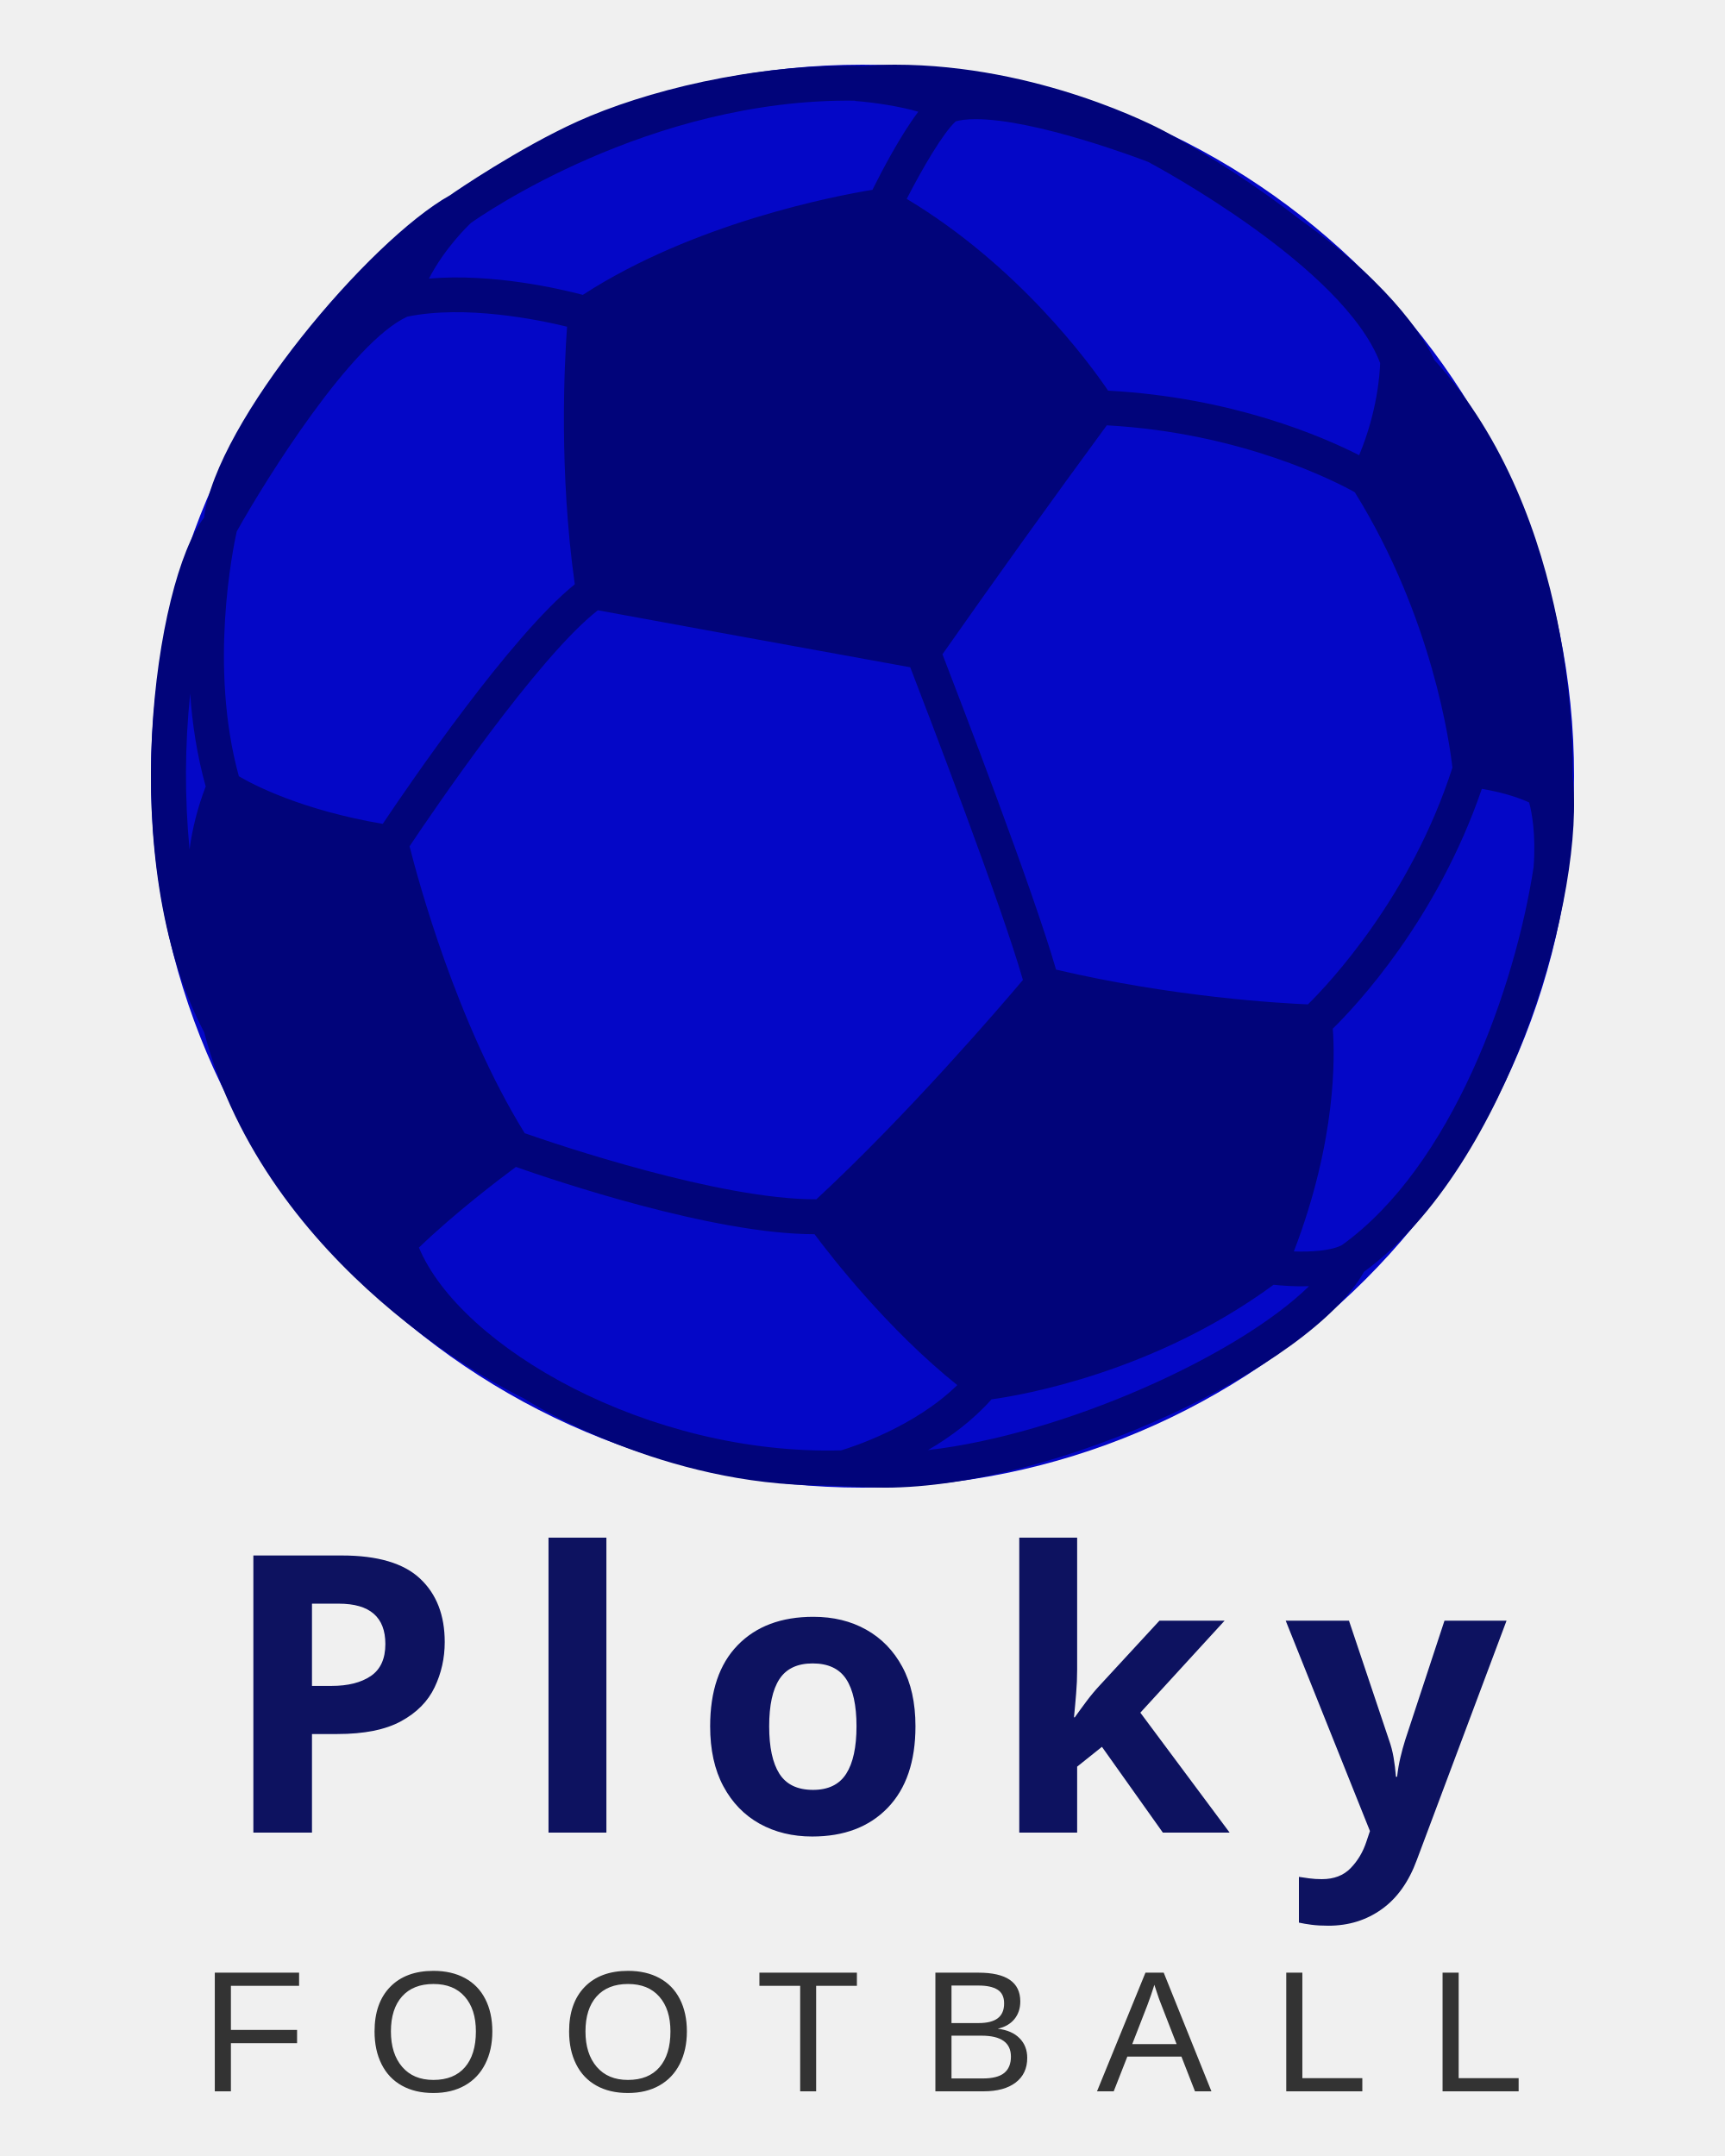
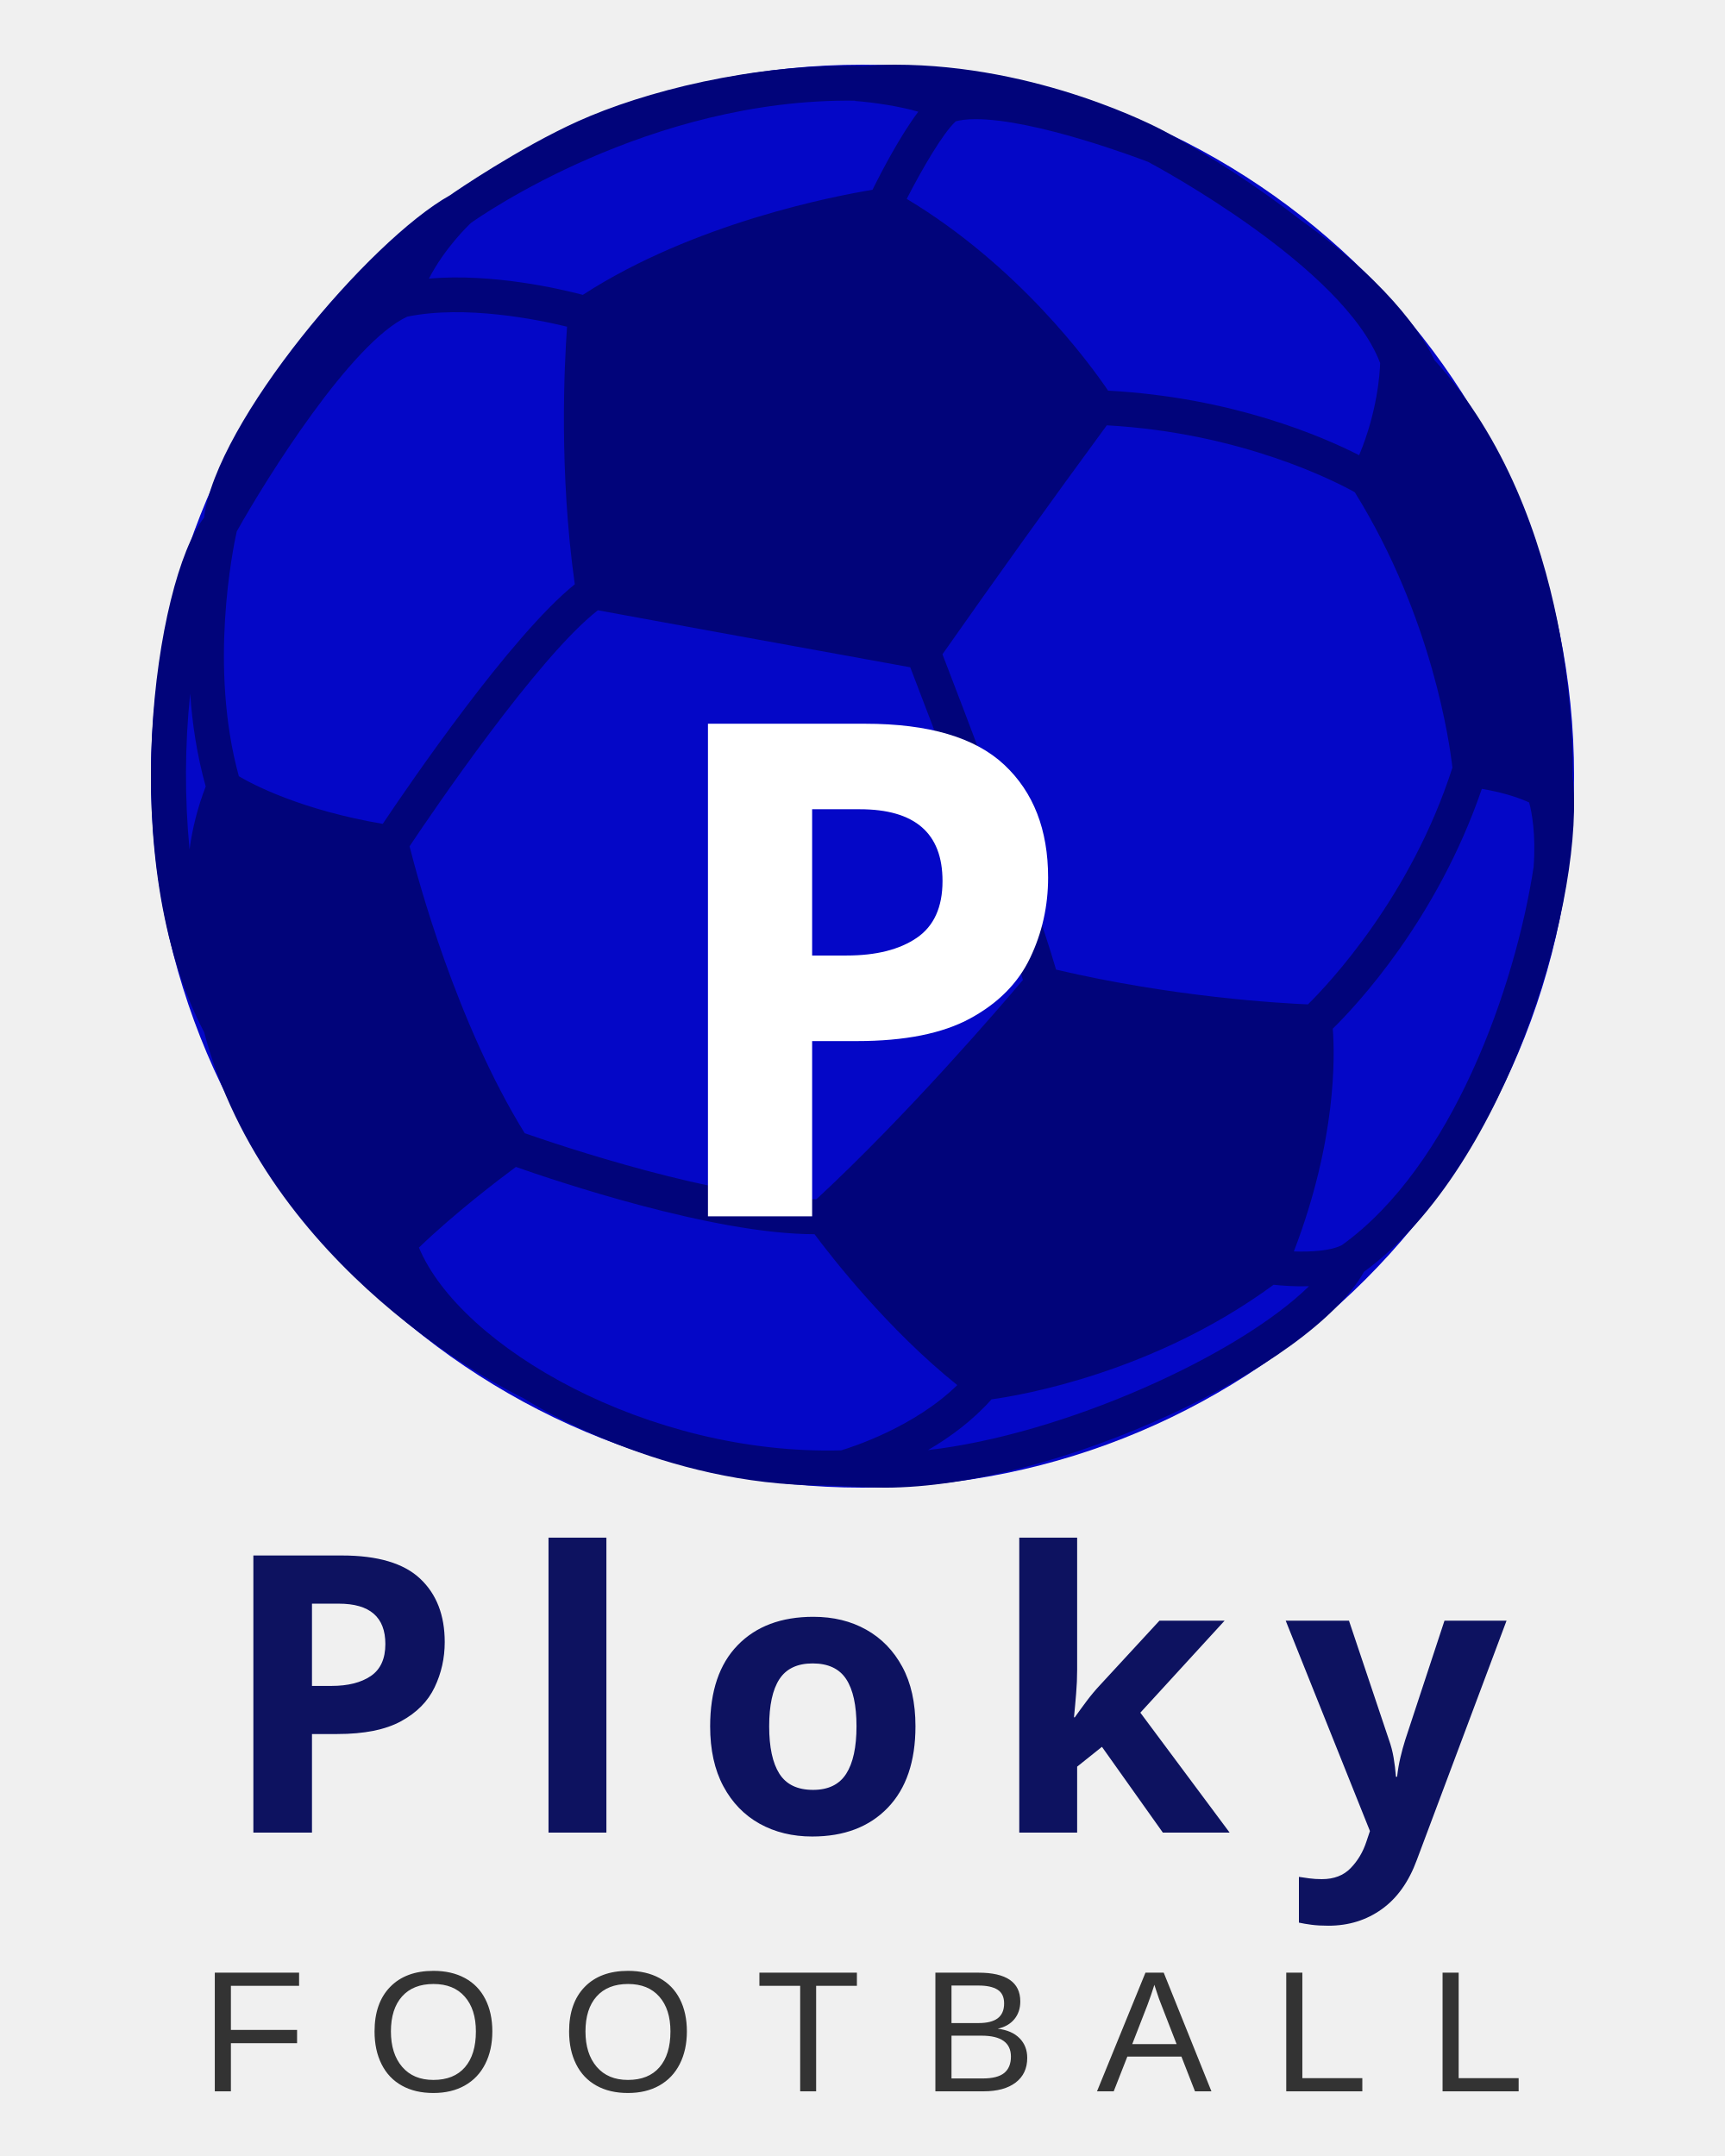
<svg xmlns="http://www.w3.org/2000/svg" viewBox="0 0 400 500">
  <defs>
    <clipPath id="ball-clip">
      <circle cx="200" cy="180" r="185" />
    </clipPath>
  </defs>
  <circle cx="200" cy="180" r="165" fill="#0407C7" />
  <g clip-path="url(#ball-clip)">
    <g transform="translate(200,180) scale(5.5) translate(-32,-32)">
      <path d="M61.934 31.992c.021-.713.209-10.904-5.822-17.538c-.268-.593-1.539-2.983-5.641-5.904a41.959 41.959 0 0 0-5.775-3.763l-.008-.004C44.432 4.646 39.43 2 33.359 2c-.461 0-.917.027-1.368.058V2.05c-4.629-.101-9.227 1.09-11.998 2.341c-2.458 1.11-5.187 2.971-5.384 3.115C11.205 9.41 4.75 17.051 4.239 21.1c-2.063 2.637-3.787 14.482.004 21.697c2.658 10.027 12.664 15.045 13.46 15.43c.484.309 5.937 3.68 12.636 3.68c.281 0 1.98.094 2.586.094c7.241 0 17.971-5.104 20.217-9.102c6.171-4.514 9.37-16.147 8.792-20.907M17.758 47.055c-2.869-4.641-4.504-10.705-4.854-12.098c.908-1.361 5.387-7.965 7.939-9.952c1.445.266 7.479 1.374 13.17 2.404c.715 1.853 3.852 10.029 4.75 13.185c-.99 1.174-4.879 5.702-8.708 9.248c-4.065.019-10.979-2.326-12.297-2.787M53.824 14.58c-.012.45-.119 2.05-.885 3.887c-1.521-.777-5.344-2.441-10.584-2.722c-.793-1.171-3.777-5.254-8.49-8.086c.645-1.262 1.543-2.801 2.068-3.27c.17-.048.434-.092.836-.092c2.527 0 6.893 1.655 7.273 1.802c.403.213 8.251 4.439 9.782 8.481M11.773 34.012c-3.423-.584-5.458-1.648-6.066-2.008c-1.273-4.617-.248-9.607-.09-10.322c1.256-2.246 4.832-7.971 7.191-9.058c2.445-.499 5.494.121 6.736.424c-.117 1.615-.342 6.127.326 10.862c-2.706 2.178-6.989 8.447-8.097 10.102M31.685 3.53c.768.057 1.895.225 2.667.454c-.77 1.024-1.559 2.542-1.932 3.292c-1.57.257-7.533 1.397-12.211 4.43c-.943-.25-3.791-.917-6.488-.687c.668-1.293 1.666-2.249 1.773-2.347c.371-.266 7.513-5.263 16.191-5.155v.013m19.096 38.093c-1.17-.048-5.678-.305-10.621-1.466c-.947-3.302-4.074-11.444-4.789-13.296a556.586 556.586 0 0 1 6.928-9.654c5.688.312 9.682 2.387 10.455 2.82c3.295 5.299 4.018 10.711 4.117 11.615c-1.75 5.446-5.211 9.113-6.09 9.981M3.655 28.519c.084 1.266.287 2.599.654 3.917a11.738 11.738 0 0 0-.682 2.651a33.039 33.039 0 0 1 .028-6.568m9.644 23.359c1.508-1.453 3.367-2.867 4.088-3.401c1.63.574 8.324 2.837 12.591 2.837c.727.975 3.104 4.028 6.018 6.362c-1.814 1.775-4.434 2.613-4.897 2.752c-8.127.218-16.042-4.35-17.8-8.55m21.463 8.538c.922-.537 1.883-1.244 2.678-2.139c1.297-.179 6.863-1.137 11.893-4.832c.332.036.879.08 1.49.063c-3.018 2.957-10.382 6.26-16.061 6.908m15.424-8.376c1.807-4.708 1.73-8.258 1.641-9.392c.992-.972 4.396-4.599 6.285-10.113c1.018.17 1.68.429 1.994.574c.109.4.291 1.324.188 2.725c-.77 5.043-3.428 12.6-8.084 15.941c-.468.239-1.292.291-2.024.265" fill="#01047A" />
    </g>
  </g>
+   <text x="200" y="220" font-family="Arial Black, sans-serif" font-size="160" font-weight="900" fill="#FFFFFF" text-anchor="middle" dominant-baseline="central">P</text>
  <text x="200" y="425" font-family="Arial Black, sans-serif" font-size="90" font-weight="900" letter-spacing="13" fill="#0D1260" text-anchor="middle">Ploky</text>
  <text x="200" y="485" font-family="Arial, sans-serif" font-size="40" font-weight="400" fill="#333333" text-anchor="middle" letter-spacing="14">FOOTBALL</text>
</svg>
